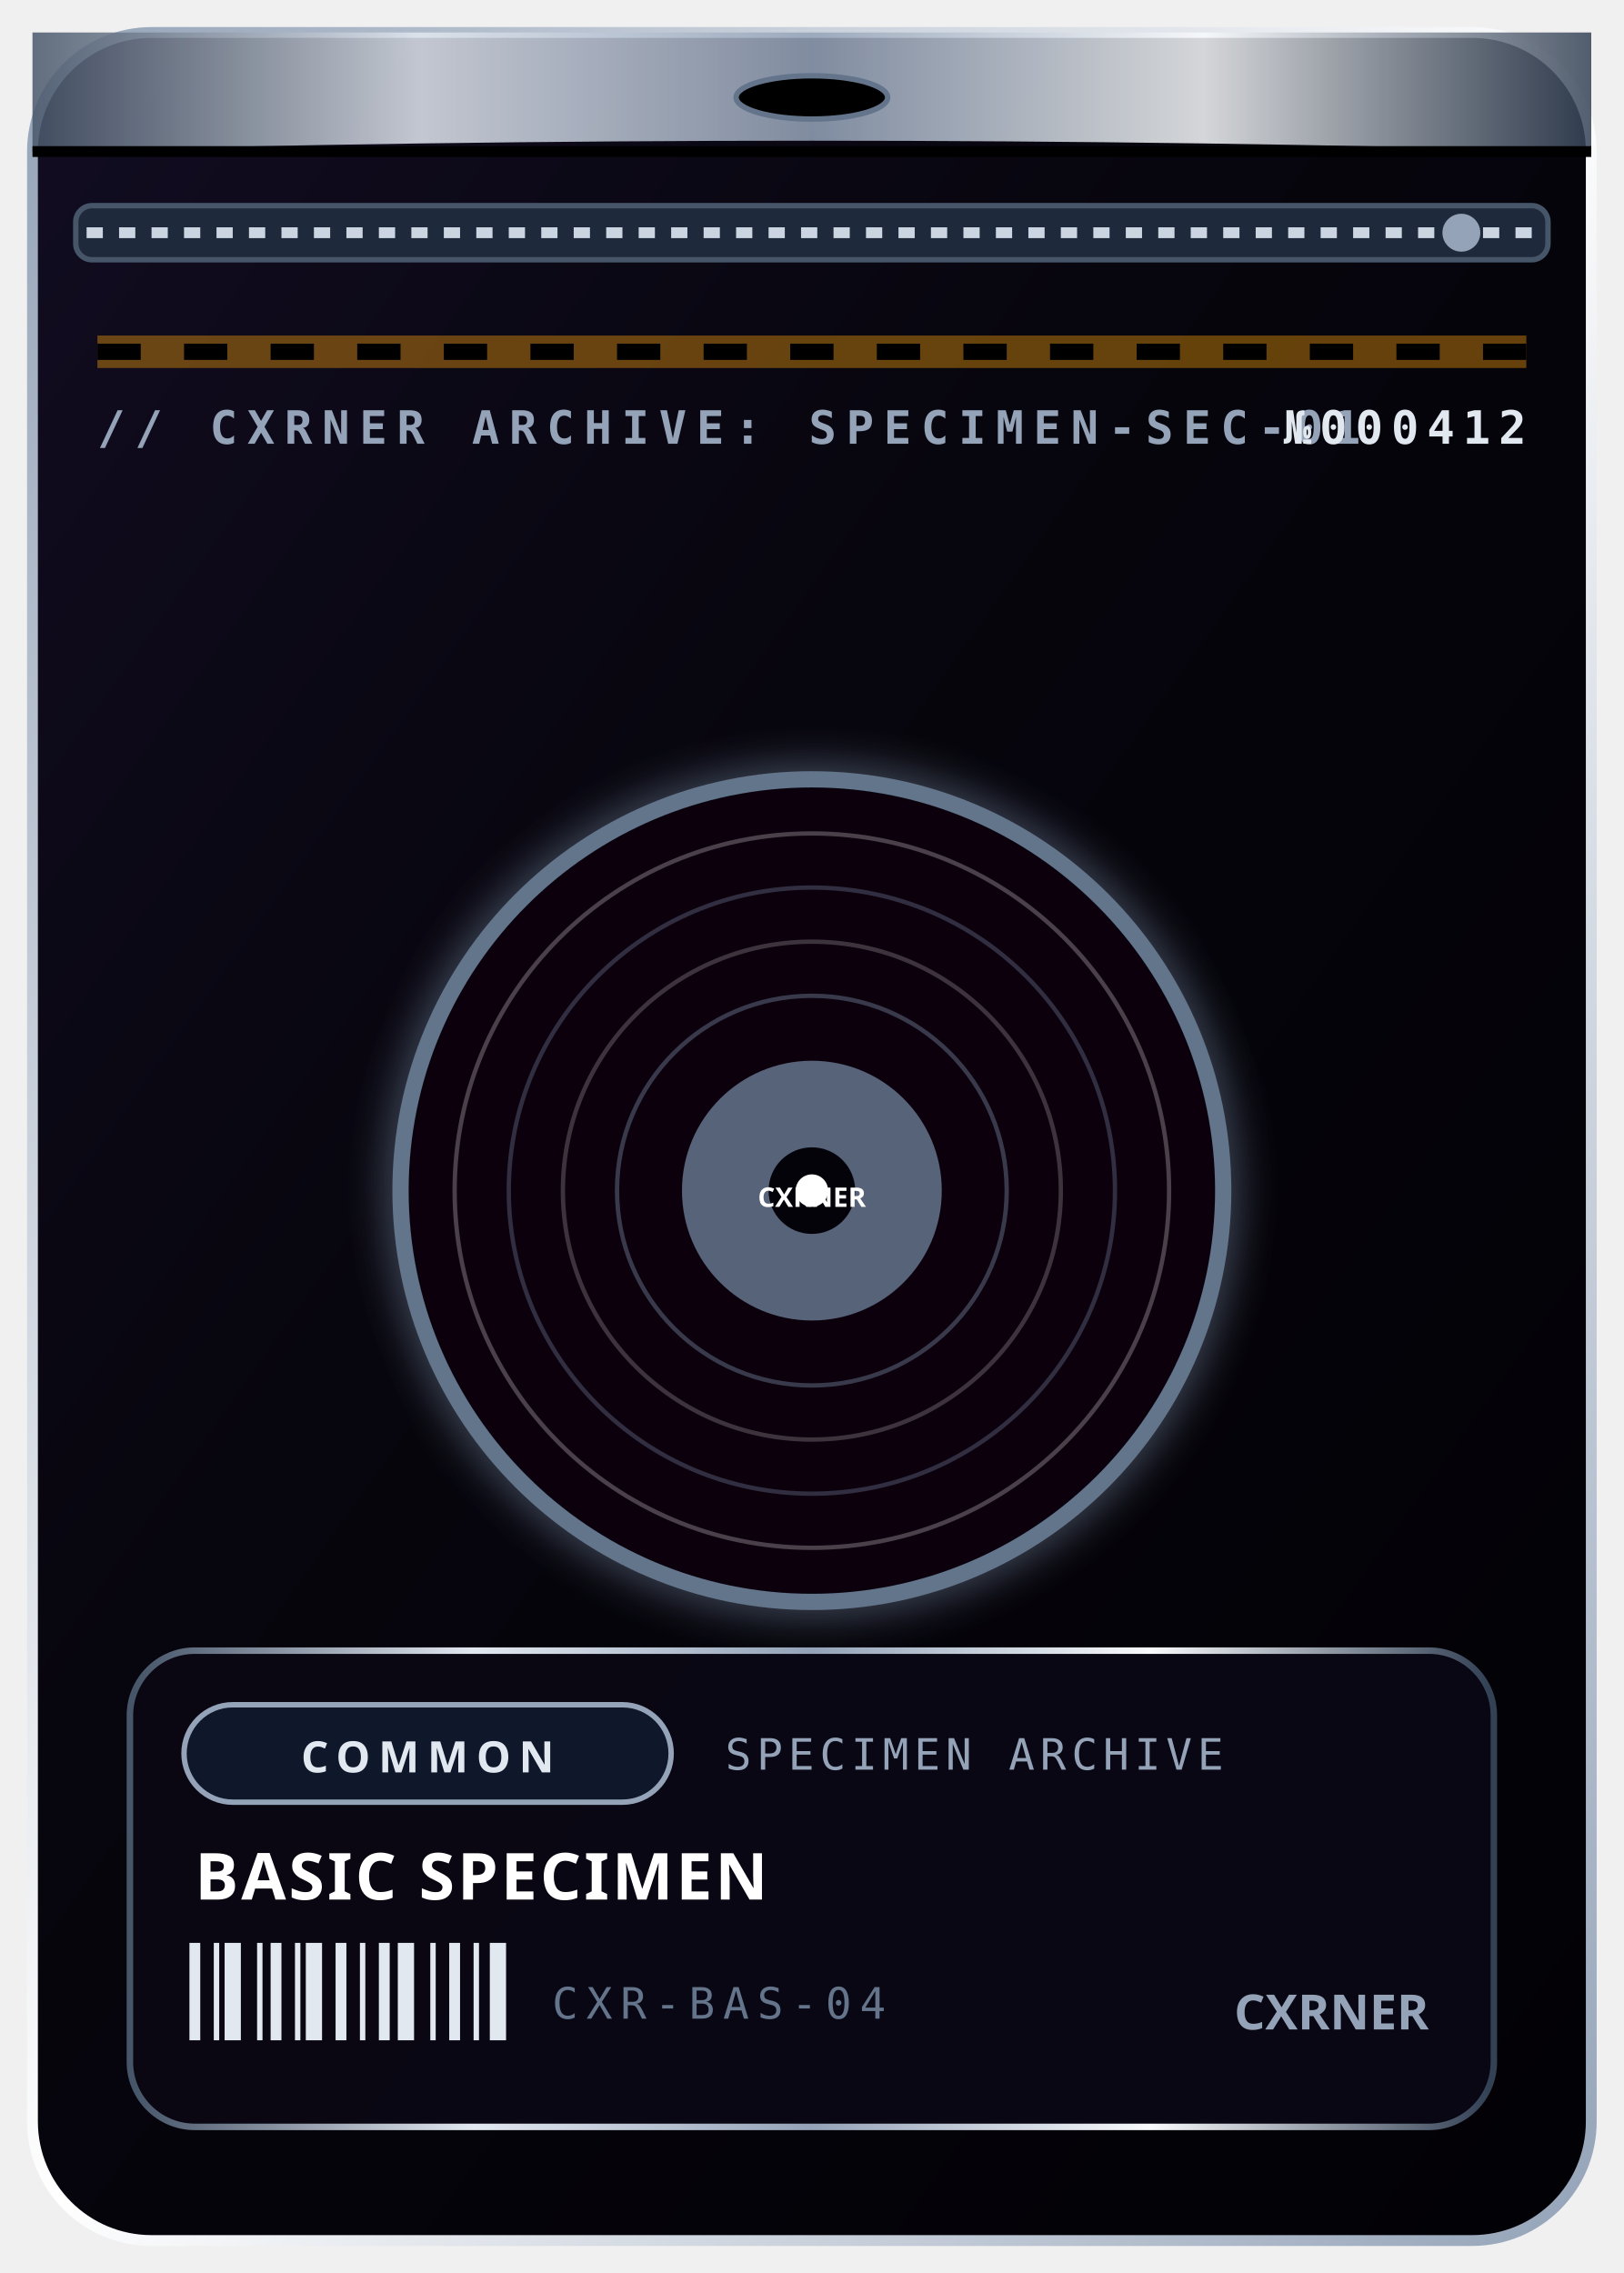
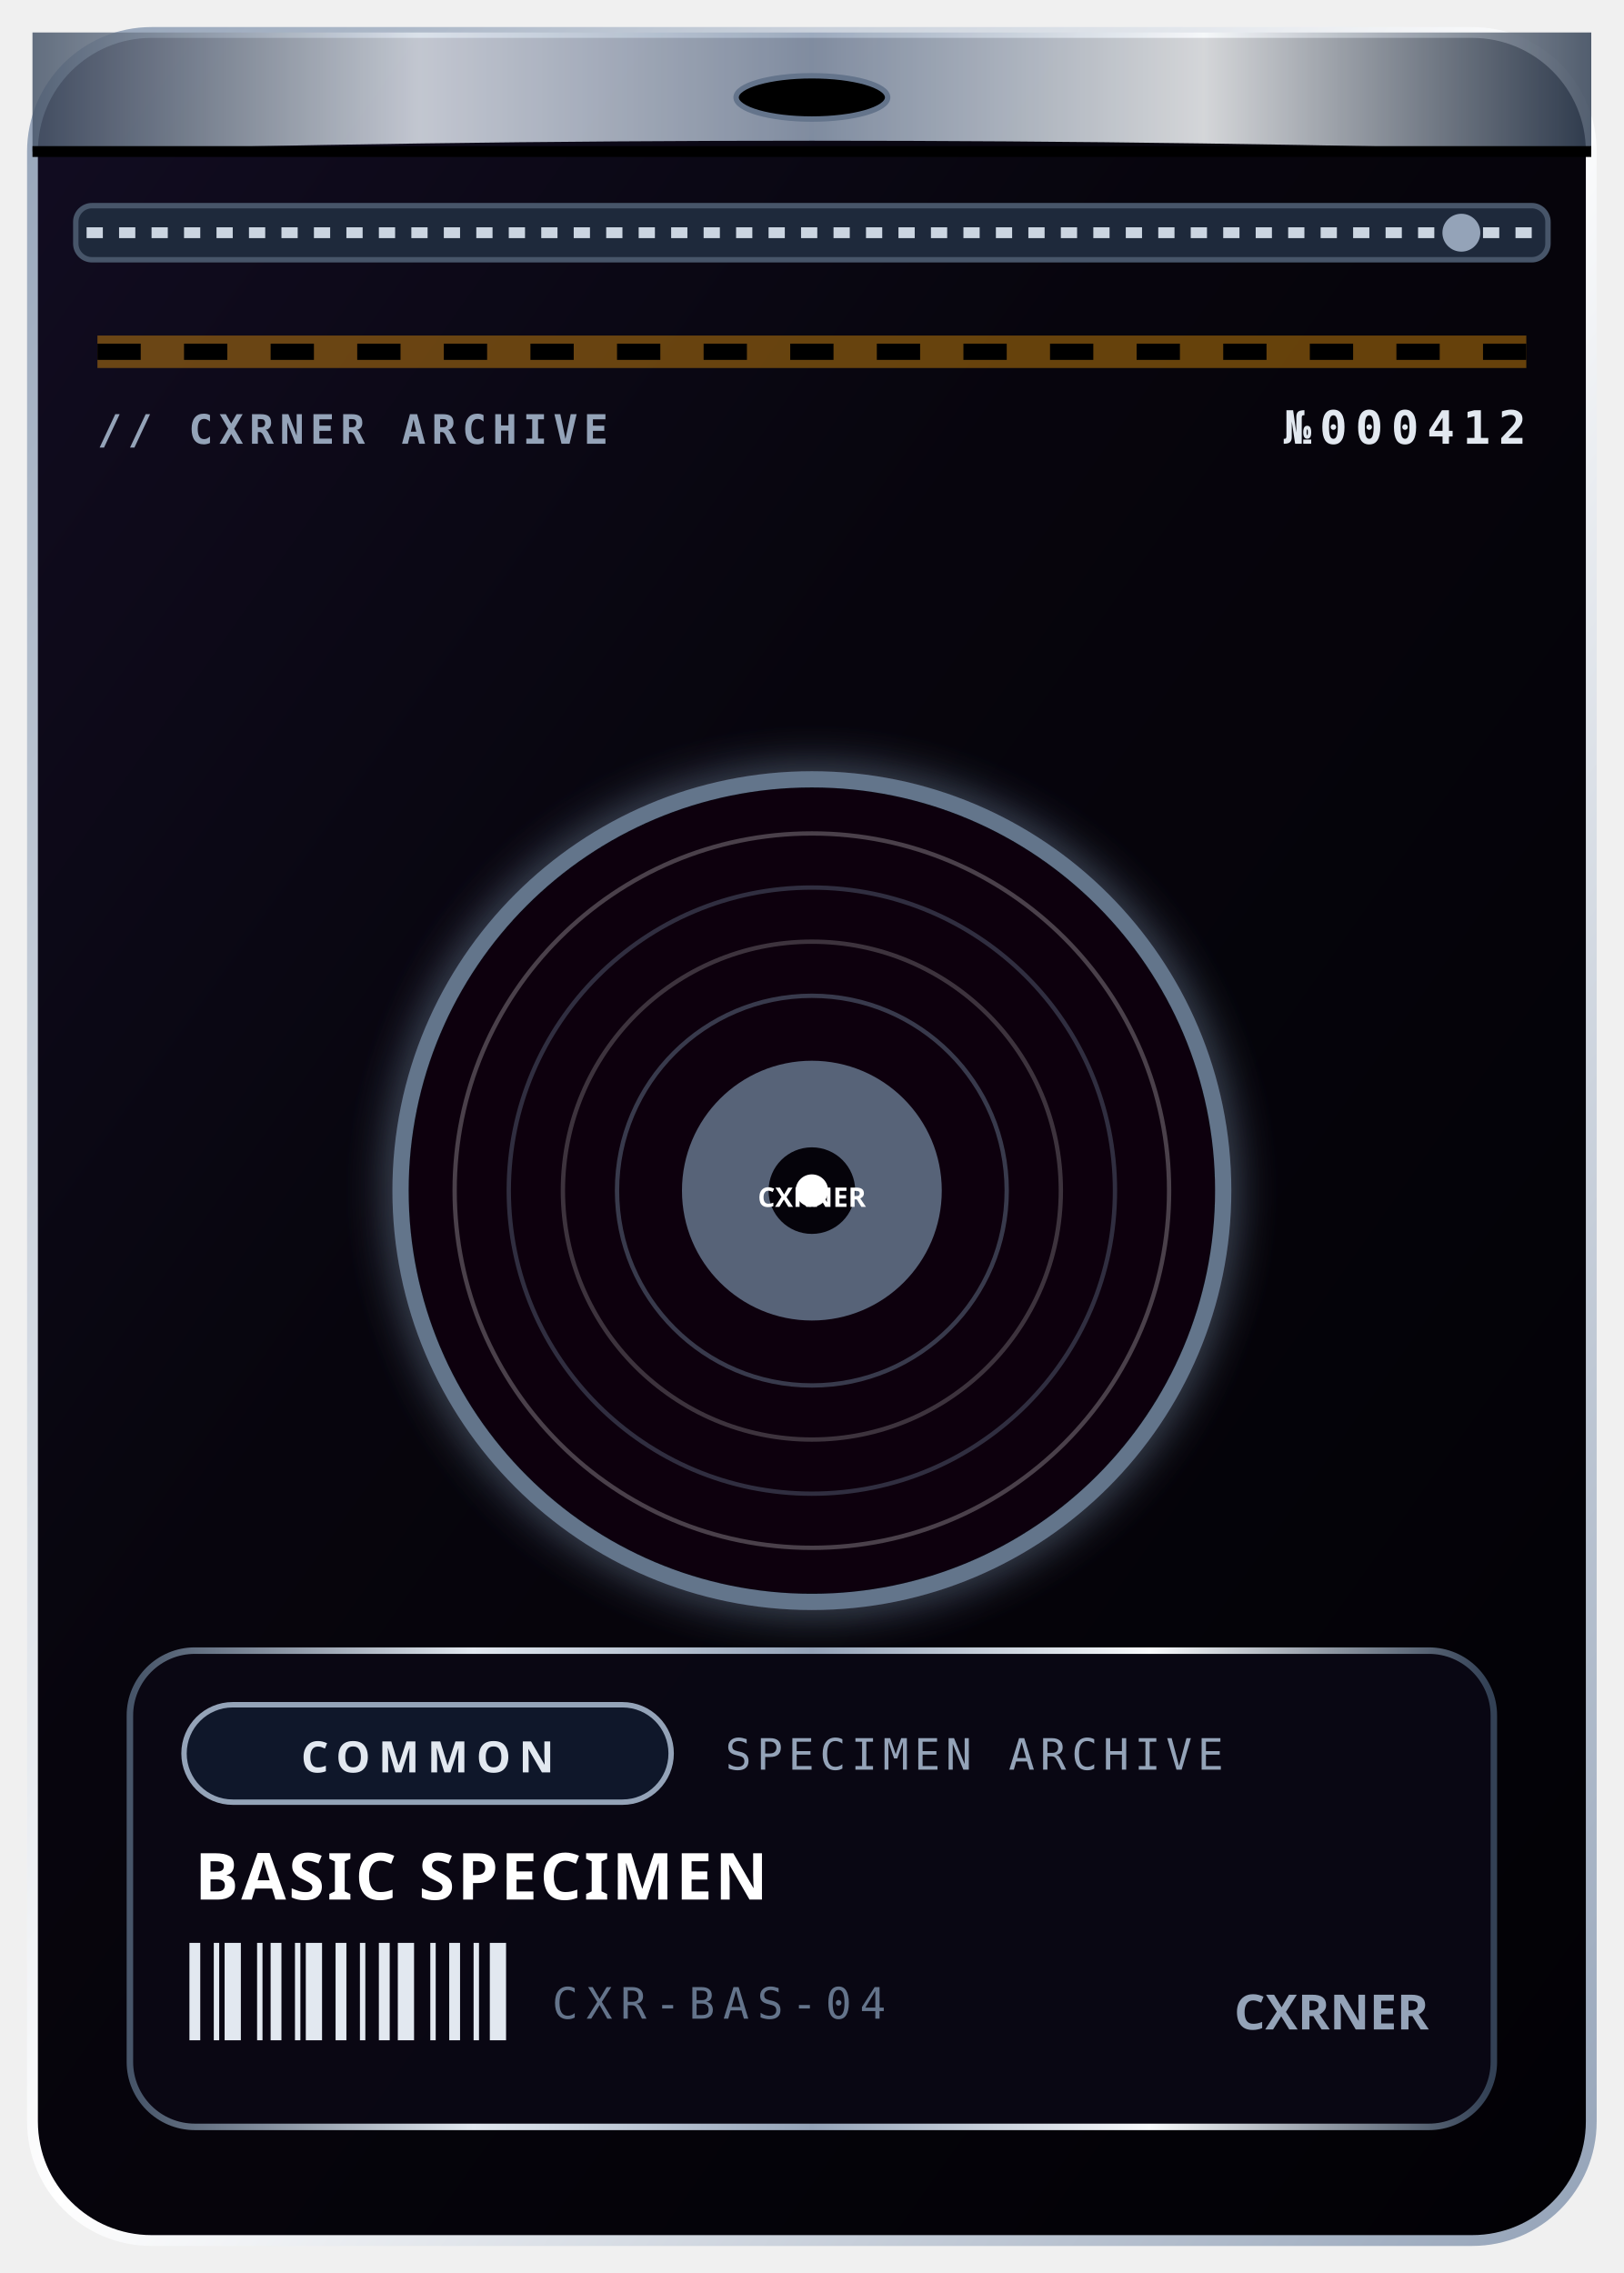
- <svg xmlns="http://www.w3.org/2000/svg" viewBox="0 0 300 420" width="100%" height="100%">
+ <svg xmlns="http://www.w3.org/2000/svg" viewBox="0 0 300 420" width="300" height="420">
  <defs>
    <filter id="glow" x="-20%" y="-20%" width="140%" height="140%">
      <feGaussianBlur stdDeviation="4" result="blur" />
      <feComposite in="SourceGraphic" in2="blur" operator="over" />
    </filter>
    <linearGradient id="bg_grad" x1="0%" y1="0%" x2="100%" y2="100%">
      <stop offset="0%" stop-color="#120D22" />
      <stop offset="40%" stop-color="#07050D" />
      <stop offset="100%" stop-color="#020105" />
    </linearGradient>
    <linearGradient id="foil_metal" x1="0%" y1="0%" x2="100%" y2="0%">
      <stop offset="0%" stop-color="#475569" />
      <stop offset="25%" stop-color="#E2E8F0" />
      <stop offset="50%" stop-color="#94A3B8" />
      <stop offset="75%" stop-color="#F8FAFC" />
      <stop offset="100%" stop-color="#334155" />
    </linearGradient>
    <linearGradient id="rarity_border" x1="0%" y1="0%" x2="100%" y2="100%">
      <stop offset="0%" stop-color="#94A3B8" />
      <stop offset="50%" stop-color="#FFFFFF" />
      <stop offset="100%" stop-color="#94A3B8" />
    </linearGradient>
  </defs>
  <rect x="6" y="6" width="288" height="408" rx="22" fill="url(#bg_grad)" stroke="url(#rarity_border)" stroke-width="2" />
  <path d="M 6 28 Q 150 24 294 28 L 294 6 Q 150 6 6 6 Z" fill="url(#foil_metal)" opacity="0.85" />
  <line x1="6" y1="28" x2="294" y2="28" stroke="#000000" stroke-width="2" />
  <ellipse cx="150" cy="18" rx="14" ry="4" fill="#000000" stroke="#64748B" stroke-width="1" />
  <rect x="14" y="38" width="272" height="10" rx="3" fill="#1E293B" stroke="#475569" stroke-width="1" />
  <line x1="16" y1="43" x2="284" y2="43" stroke="#CBD5E1" stroke-width="2" stroke-dasharray="3,3" />
  <circle cx="270" cy="43" r="3.5" fill="#94A3B8" />
  <g transform="translate(18, 62)">
    <rect x="0" y="0" width="264" height="6" fill="#F59E0B" opacity="0.4" />
    <line x1="0" y1="3" x2="264" y2="3" stroke="#000000" stroke-width="3" stroke-dasharray="8,8" />
-     <text x="0" y="20" font-family="'Space Grotesk', monospace" font-size="8.5" font-weight="700" fill="#94A3B8" letter-spacing="1.8">
-       // CXRNER ARCHIVE: SPECIMEN-SEC-01
+     <text x="0" y="20" font-family="'Space Grotesk', monospace" font-size="7.5" font-weight="700" fill="#94A3B8" letter-spacing="1.1">
+       // CXRNER ARCHIVE
    </text>
    <text x="264" y="20" font-family="'Space Grotesk', monospace" font-size="8.5" font-weight="700" fill="#E2E8F0" letter-spacing="1.5" text-anchor="end">
      №000412
    </text>
  </g>
  <g transform="translate(150, 220)">
    <circle cx="0" cy="0" r="76" fill="#090611" stroke="#64748B" stroke-width="3" filter="url(#glow)" />
    <circle cx="0" cy="0" r="66" fill="none" stroke="#FFFFFF" stroke-width="0.8" opacity="0.25" />
    <circle cx="0" cy="0" r="56" fill="none" stroke="#64748B" stroke-width="0.8" opacity="0.4" />
    <circle cx="0" cy="0" r="46" fill="none" stroke="#FFFFFF" stroke-width="0.8" opacity="0.2" />
    <circle cx="0" cy="0" r="36" fill="none" stroke="#64748B" stroke-width="0.8" opacity="0.5" />
    <circle cx="0" cy="0" r="24" fill="#64748B" opacity="0.85" />
    <circle cx="0" cy="0" r="8" fill="#05030A" />
    <circle cx="0" cy="0" r="3" fill="#FFFFFF" />
    <text x="0" y="3" font-family="'Unbounded', sans-serif" font-weight="900" font-size="5" fill="#FFFFFF" text-anchor="middle">CXRNER</text>
  </g>
  <g transform="translate(24, 305)">
    <rect x="0" y="0" width="252" height="88" rx="12" fill="#0A0814" fill-opacity="0.9" stroke="url(#foil_metal)" stroke-width="1.2" />
    <rect x="10" y="10" width="90" height="18" rx="9" fill="#0F172A" stroke="#94A3B8" stroke-width="1" />
    <text x="55" y="22.5" font-family="'Unbounded', sans-serif" font-weight="800" font-size="8" fill="#E2E8F0" letter-spacing="1.5" text-anchor="middle">
      COMMON
    </text>
    <text x="110" y="22" font-family="'Space Grotesk', monospace" font-size="8" fill="#94A3B8" letter-spacing="1">
      SPECIMEN ARCHIVE
    </text>
    <text x="12" y="46" font-family="'Unbounded', sans-serif" font-weight="900" font-size="12" fill="#FFFFFF" letter-spacing="0.5">
      BASIC SPECIMEN
    </text>
    <g transform="translate(12, 54)">
      <line x1="0" y1="0" x2="0" y2="18" stroke="#E2E8F0" stroke-width="2" />
      <line x1="4" y1="0" x2="4" y2="18" stroke="#E2E8F0" stroke-width="1" />
      <line x1="7" y1="0" x2="7" y2="18" stroke="#E2E8F0" stroke-width="3" />
      <line x1="12" y1="0" x2="12" y2="18" stroke="#E2E8F0" stroke-width="1" />
      <line x1="15" y1="0" x2="15" y2="18" stroke="#E2E8F0" stroke-width="2" />
      <line x1="19" y1="0" x2="19" y2="18" stroke="#E2E8F0" stroke-width="1" />
      <line x1="22" y1="0" x2="22" y2="18" stroke="#E2E8F0" stroke-width="3" />
      <line x1="27" y1="0" x2="27" y2="18" stroke="#E2E8F0" stroke-width="2" />
      <line x1="31" y1="0" x2="31" y2="18" stroke="#E2E8F0" stroke-width="1" />
      <line x1="35" y1="0" x2="35" y2="18" stroke="#E2E8F0" stroke-width="2" />
      <line x1="39" y1="0" x2="39" y2="18" stroke="#E2E8F0" stroke-width="3" />
      <line x1="44" y1="0" x2="44" y2="18" stroke="#E2E8F0" stroke-width="1" />
      <line x1="48" y1="0" x2="48" y2="18" stroke="#E2E8F0" stroke-width="2" />
      <line x1="52" y1="0" x2="52" y2="18" stroke="#E2E8F0" stroke-width="1" />
      <line x1="56" y1="0" x2="56" y2="18" stroke="#E2E8F0" stroke-width="3" />
      <text x="66" y="14" font-family="'Space Grotesk', monospace" font-size="8" fill="#64748B" letter-spacing="1.5">
        CXR-BAS-04
      </text>
    </g>
    <text x="240" y="70" font-family="'Unbounded', sans-serif" font-weight="900" font-size="9" fill="#94A3B8" text-anchor="end">
      CXRNER
    </text>
  </g>
</svg>
